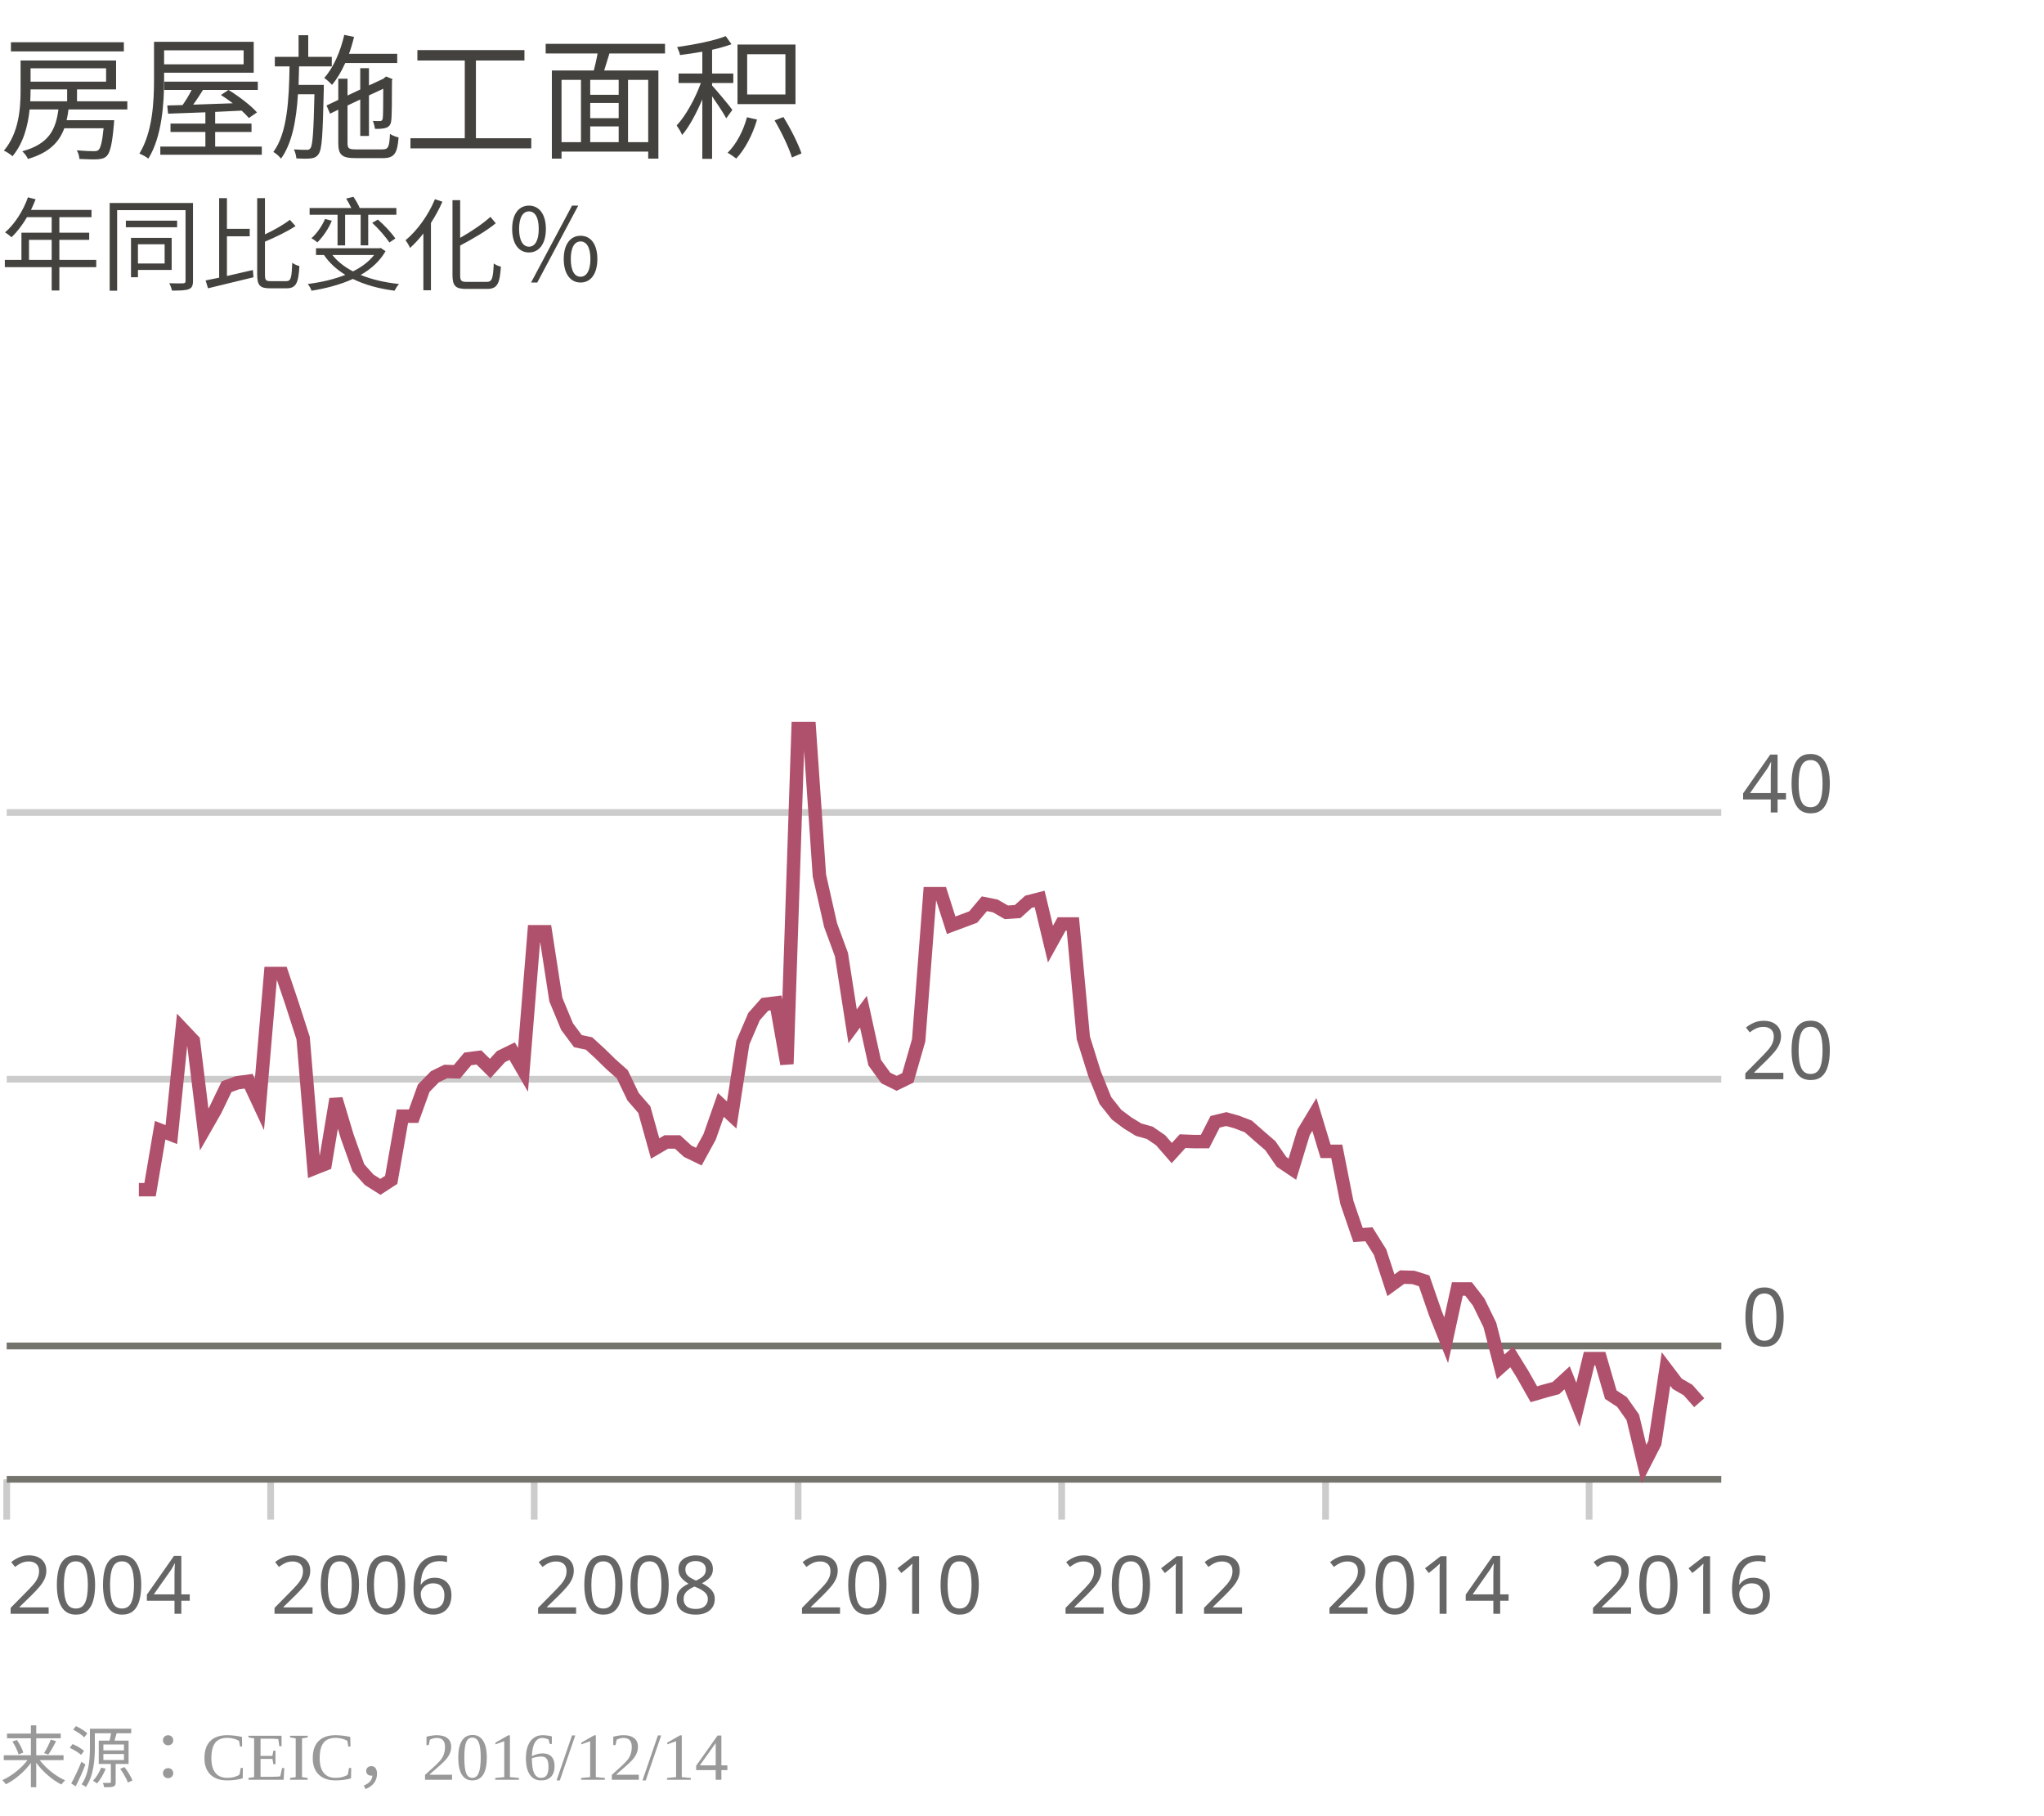
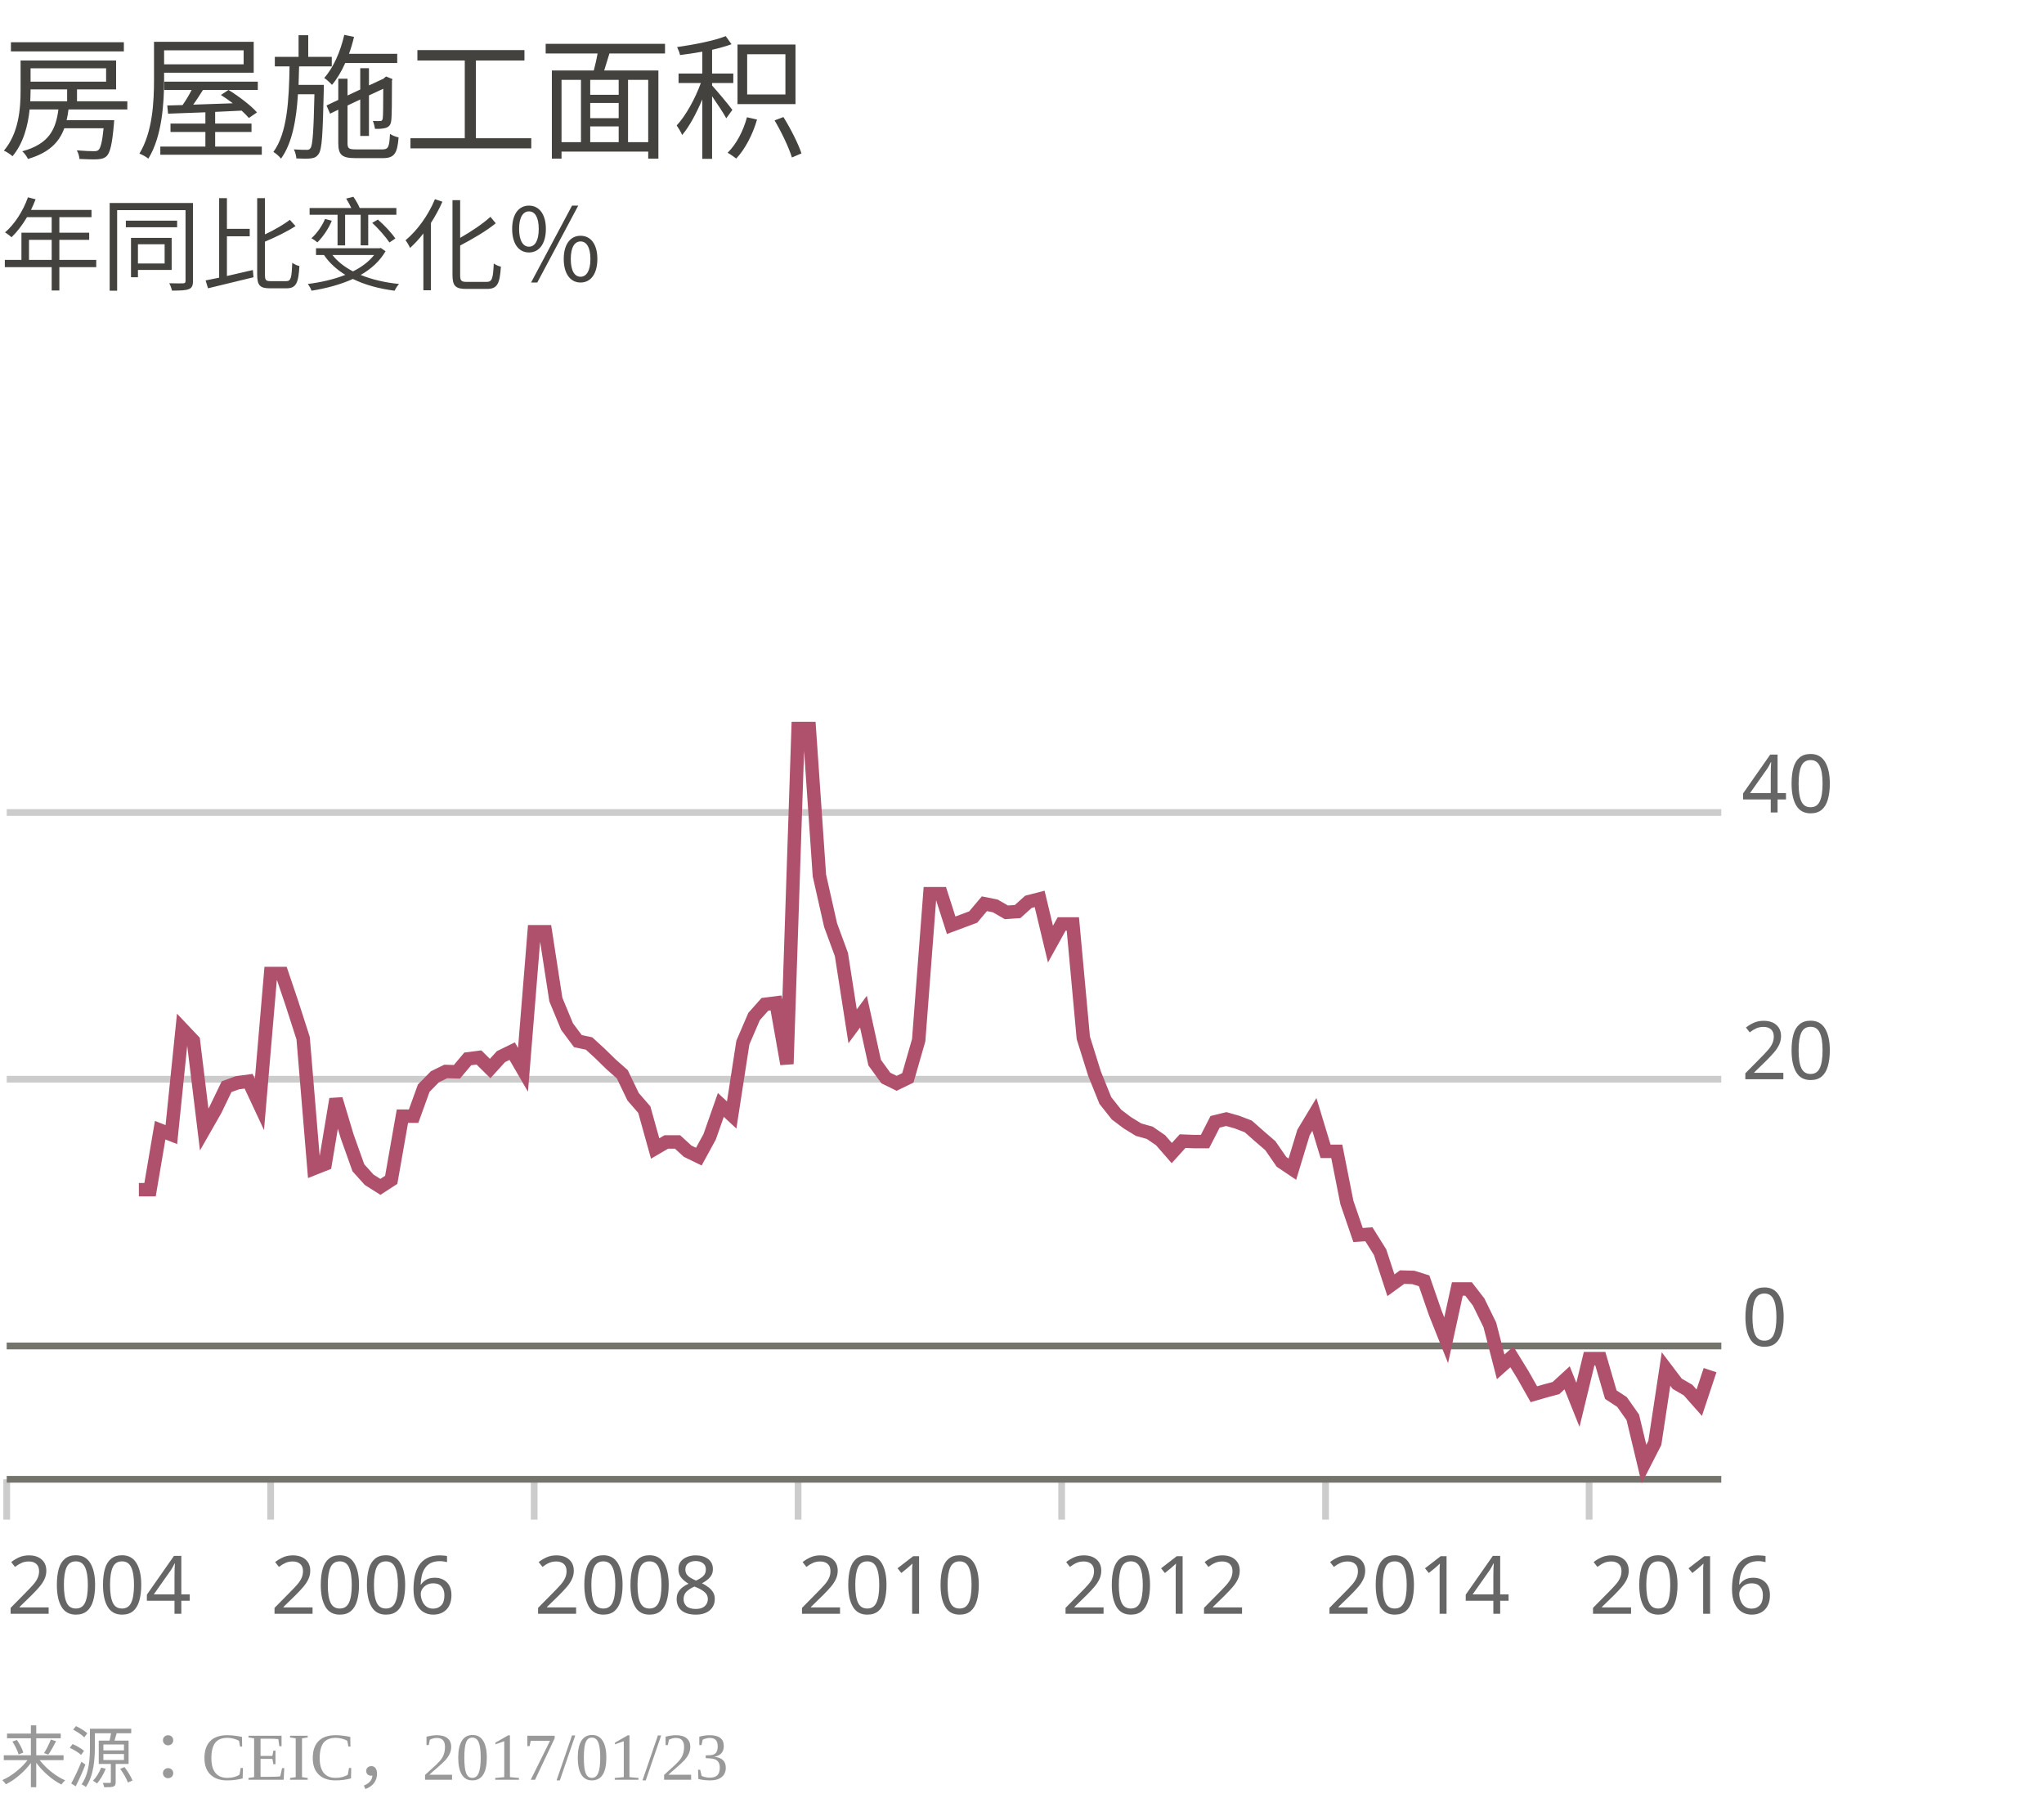
<svg xmlns="http://www.w3.org/2000/svg" viewBox="0 0 304 270">
  <text class="chart-title" fill="#43423e" font-size="20" y="22">房屋施工面积</text>
  <text class="chart-subtitle" fill="#43423e" font-size="15" y="42">年同比变化％</text>
-   <text class="chart-source" font-size="10" fill-opacity="0.4" y="265">来源：CEIC，2016/12/14</text>
+   <text class="chart-source" font-size="10" fill-opacity="0.4" y="265">来源：CEIC，2017/01/23</text>
  <g transform="translate(1,100)">
    <g transform="translate(0,120)" class="x axis">
      <g class="tick" style="" transform="translate(0,0)">
        <line y2="6" x2="0" fill="none" stroke="#000" stroke-opacity="0.2" />
        <text dy="0" style="" y="20" x="0" font-family="MetricWeb,sans-serif" fill-opacity="0.6" font-size="12" text-anchor="start">2004</text>
      </g>
      <g class="tick" style="" transform="translate(39.25142,0)">
        <line y2="6" x2="0" fill="none" stroke="#000" stroke-opacity="0.2" />
        <text dy="0" style="" y="20" x="0" font-family="MetricWeb,sans-serif" fill-opacity="0.6" font-size="12" text-anchor="start">2006</text>
      </g>
      <g class="tick" style="" transform="translate(78.44915,0)">
        <line y2="6" x2="0" fill="none" stroke="#000" stroke-opacity="0.2" />
        <text dy="0" style="" y="20" x="0" font-family="MetricWeb,sans-serif" fill-opacity="0.6" font-size="12" text-anchor="start">2008</text>
      </g>
      <g class="tick" style="" transform="translate(117.7006,0)">
        <line y2="6" x2="0" fill="none" stroke="#000" stroke-opacity="0.2" />
        <text dy="0" style="" y="20" x="0" font-family="MetricWeb,sans-serif" fill-opacity="0.6" font-size="12" text-anchor="start">2010</text>
      </g>
      <g class="tick" style="" transform="translate(156.8983,0)">
        <line y2="6" x2="0" fill="none" stroke="#000" stroke-opacity="0.2" />
        <text dy="0" style="" y="20" x="0" font-family="MetricWeb,sans-serif" fill-opacity="0.6" font-size="12" text-anchor="start">2012</text>
      </g>
      <g class="tick" style="" transform="translate(196.1497,0)">
        <line y2="6" x2="0" fill="none" stroke="#000" stroke-opacity="0.2" />
        <text dy="0" style="" y="20" x="0" font-family="MetricWeb,sans-serif" fill-opacity="0.6" font-size="12" text-anchor="start">2014</text>
      </g>
      <g class="tick" style="" transform="translate(235.3474,0)">
        <line y2="6" x2="0" fill="none" stroke="#000" stroke-opacity="0.2" />
        <text dy="0" style="" y="20" x="0" font-family="MetricWeb,sans-serif" fill-opacity="0.6" font-size="12" text-anchor="start">2016</text>
      </g>
      <path class="domain" d="M0,0V0H255V0" fill="none" stroke="#74736c" />
    </g>
    <g transform="translate(255,0)" class="y axis">
      <g class="tick" style="" transform="translate(0,100.1667)">
        <line x2="-255" y2="0" fill="none" stroke="#000" stroke-opacity="0.2" />
        <text dy="0" style="text-anchor: start;" x="3" y="0" font-family="MetricWeb,sans-serif" fill-opacity="0.6" font-size="12">0</text>
      </g>
      <g class="tick" style="" transform="translate(0,60.5)">
        <line x2="-255" y2="0" fill="none" stroke="#000" stroke-opacity="0.2" />
        <text dy="0" style="text-anchor: start;" x="3" y="0" font-family="MetricWeb,sans-serif" fill-opacity="0.6" font-size="12">20</text>
      </g>
      <g class="tick" style="" transform="translate(0,20.83333)">
        <line x2="-255" y2="0" fill="none" stroke="#000" stroke-opacity="0.2" />
        <text dy="0" style="text-anchor: start;" x="3" y="0" font-family="MetricWeb,sans-serif" fill-opacity="0.6" font-size="12">40</text>
      </g>
      <path class="domain" d="M-255,1H0V120H-255" fill="none" stroke="#000" stroke-opacity="0" />
      <line class="highlight-line" x1="0" x2="-255" y1="100.167" y2="100.167" fill="none" stroke="#74736c" />
    </g>
    <g>
-       <path d="M19.653,76.928L21.317,76.928L22.821,68.081L24.485,68.734L26.096,53.019L27.761,54.778L29.371,67.978L31.036,65.064L32.701,61.608L34.311,61.026L35.976,60.799L37.587,64.247L39.251,44.777L40.916,44.777L42.419,49.227L44.084,54.396L45.695,73.773L47.359,73.112L48.97,63.453L50.635,69.003L52.299,73.67L53.91,75.459L55.575,76.509L57.186,75.463L58.85,65.997L60.515,65.997L62.018,61.838L63.683,60.135L65.294,59.349L66.958,59.396L68.569,57.476L70.234,57.264L71.898,58.913L73.509,57.141L75.174,56.325L76.785,59.098L78.449,38.569L80.114,38.569L81.671,48.654L83.335,52.668L84.946,54.834L86.611,55.188L88.222,56.663L89.886,58.289L91.551,59.762L93.162,63.109L94.826,65.022L96.437,70.802L98.102,69.828L99.766,69.828L101.27,71.204L102.934,72.013L104.545,69.066L106.21,64.322L107.821,65.821L109.485,55.052L111.15,51.181L112.761,49.364L114.425,49.153L116.036,58.235L117.701,8.352L119.365,8.352L120.869,30.21L122.533,37.584L124.144,41.964L125.809,52.632L127.419,50.454L129.084,58.026L130.749,60.32L132.359,61.112L134.024,60.298L135.635,54.696L137.299,32.909L138.964,32.909L140.467,37.602L142.132,36.982L143.743,36.378L145.407,34.405L147.018,34.724L148.683,35.682L150.347,35.567L151.958,34.115L153.623,33.687L155.234,40.409L156.898,37.407L158.563,37.407L160.12,54.351L161.785,59.668L163.395,63.664L165.06,65.764L166.671,66.977L168.335,68.002L170,68.469L171.611,69.572L173.275,71.482L174.886,69.708L176.551,69.773L178.215,69.773L179.719,66.835L181.383,66.426L182.994,66.882L184.659,67.523L186.27,68.949L187.934,70.382L189.599,72.794L191.21,73.875L192.874,68.408L194.485,65.736L196.15,71.226L197.814,71.226L199.318,78.822L200.982,83.672L202.593,83.561L204.258,86.219L205.869,91.142L207.533,89.93L209.198,89.978L210.809,90.482L212.473,95.286L214.084,99.322L215.749,91.692L217.413,91.692L218.917,93.637L220.581,97.039L222.192,103.277L223.857,101.794L225.467,104.409L227.132,107.349L228.797,106.866L230.407,106.434L232.072,104.906L233.683,108.926L235.347,102.056L237.012,102.056L238.569,107.409L240.234,108.5L241.845,110.786L243.509,117.735L245.12,114.59L246.785,103.598L248.449,105.793L250.06,106.726L251.725,108.611" stroke-width="2" fill="none" stroke="#af516c" />
+       <path d="M19.653,76.928L21.317,76.928L22.821,68.081L24.485,68.734L26.096,53.019L27.761,54.778L29.371,67.978L31.036,65.064L32.701,61.608L34.311,61.026L35.976,60.799L37.587,64.247L39.251,44.777L40.916,44.777L42.419,49.227L44.084,54.396L45.695,73.773L47.359,73.112L48.97,63.453L50.635,69.003L52.299,73.67L53.91,75.459L55.575,76.509L57.186,75.463L58.85,65.997L60.515,65.997L62.018,61.838L63.683,60.135L65.294,59.349L66.958,59.396L68.569,57.476L70.234,57.264L71.898,58.913L73.509,57.141L75.174,56.325L76.785,59.098L78.449,38.569L80.114,38.569L81.671,48.654L83.335,52.668L84.946,54.834L86.611,55.188L88.222,56.663L89.886,58.289L91.551,59.762L93.162,63.109L94.826,65.022L96.437,70.802L98.102,69.828L99.766,69.828L101.27,71.204L102.934,72.013L104.545,69.066L106.21,64.322L107.821,65.821L109.485,55.052L111.15,51.181L112.761,49.364L114.425,49.153L116.036,58.235L117.701,8.352L119.365,8.352L120.869,30.21L122.533,37.584L124.144,41.964L125.809,52.632L127.419,50.454L129.084,58.026L130.749,60.32L132.359,61.112L134.024,60.298L135.635,54.696L137.299,32.909L138.964,32.909L140.467,37.602L142.132,36.982L143.743,36.378L145.407,34.405L147.018,34.724L148.683,35.682L150.347,35.567L151.958,34.115L153.623,33.687L155.234,40.409L156.898,37.407L158.563,37.407L160.12,54.351L161.785,59.668L163.395,63.664L165.06,65.764L166.671,66.977L168.335,68.002L170,68.469L171.611,69.572L173.275,71.482L174.886,69.708L176.551,69.773L178.215,69.773L179.719,66.835L181.383,66.426L182.994,66.882L184.659,67.523L186.27,68.949L187.934,70.382L189.599,72.794L191.21,73.875L192.874,68.408L194.485,65.736L196.15,71.226L197.814,71.226L199.318,78.822L200.982,83.672L202.593,83.561L204.258,86.219L205.869,91.142L207.533,89.93L209.198,89.978L210.809,90.482L212.473,95.286L214.084,99.322L215.749,91.692L217.413,91.692L218.917,93.637L220.581,97.039L222.192,103.277L223.857,101.794L225.467,104.409L227.132,107.349L228.797,106.866L230.407,106.434L232.072,104.906L233.683,108.926L235.347,102.056L237.012,102.056L238.569,107.409L240.234,108.5L241.845,110.786L243.509,117.735L245.12,114.59L246.785,103.598L248.449,105.793L250.06,106.726L251.725,108.611L253.335,103.764" stroke-width="2" fill="none" stroke="#af516c" />
    </g>
  </g>
</svg>
